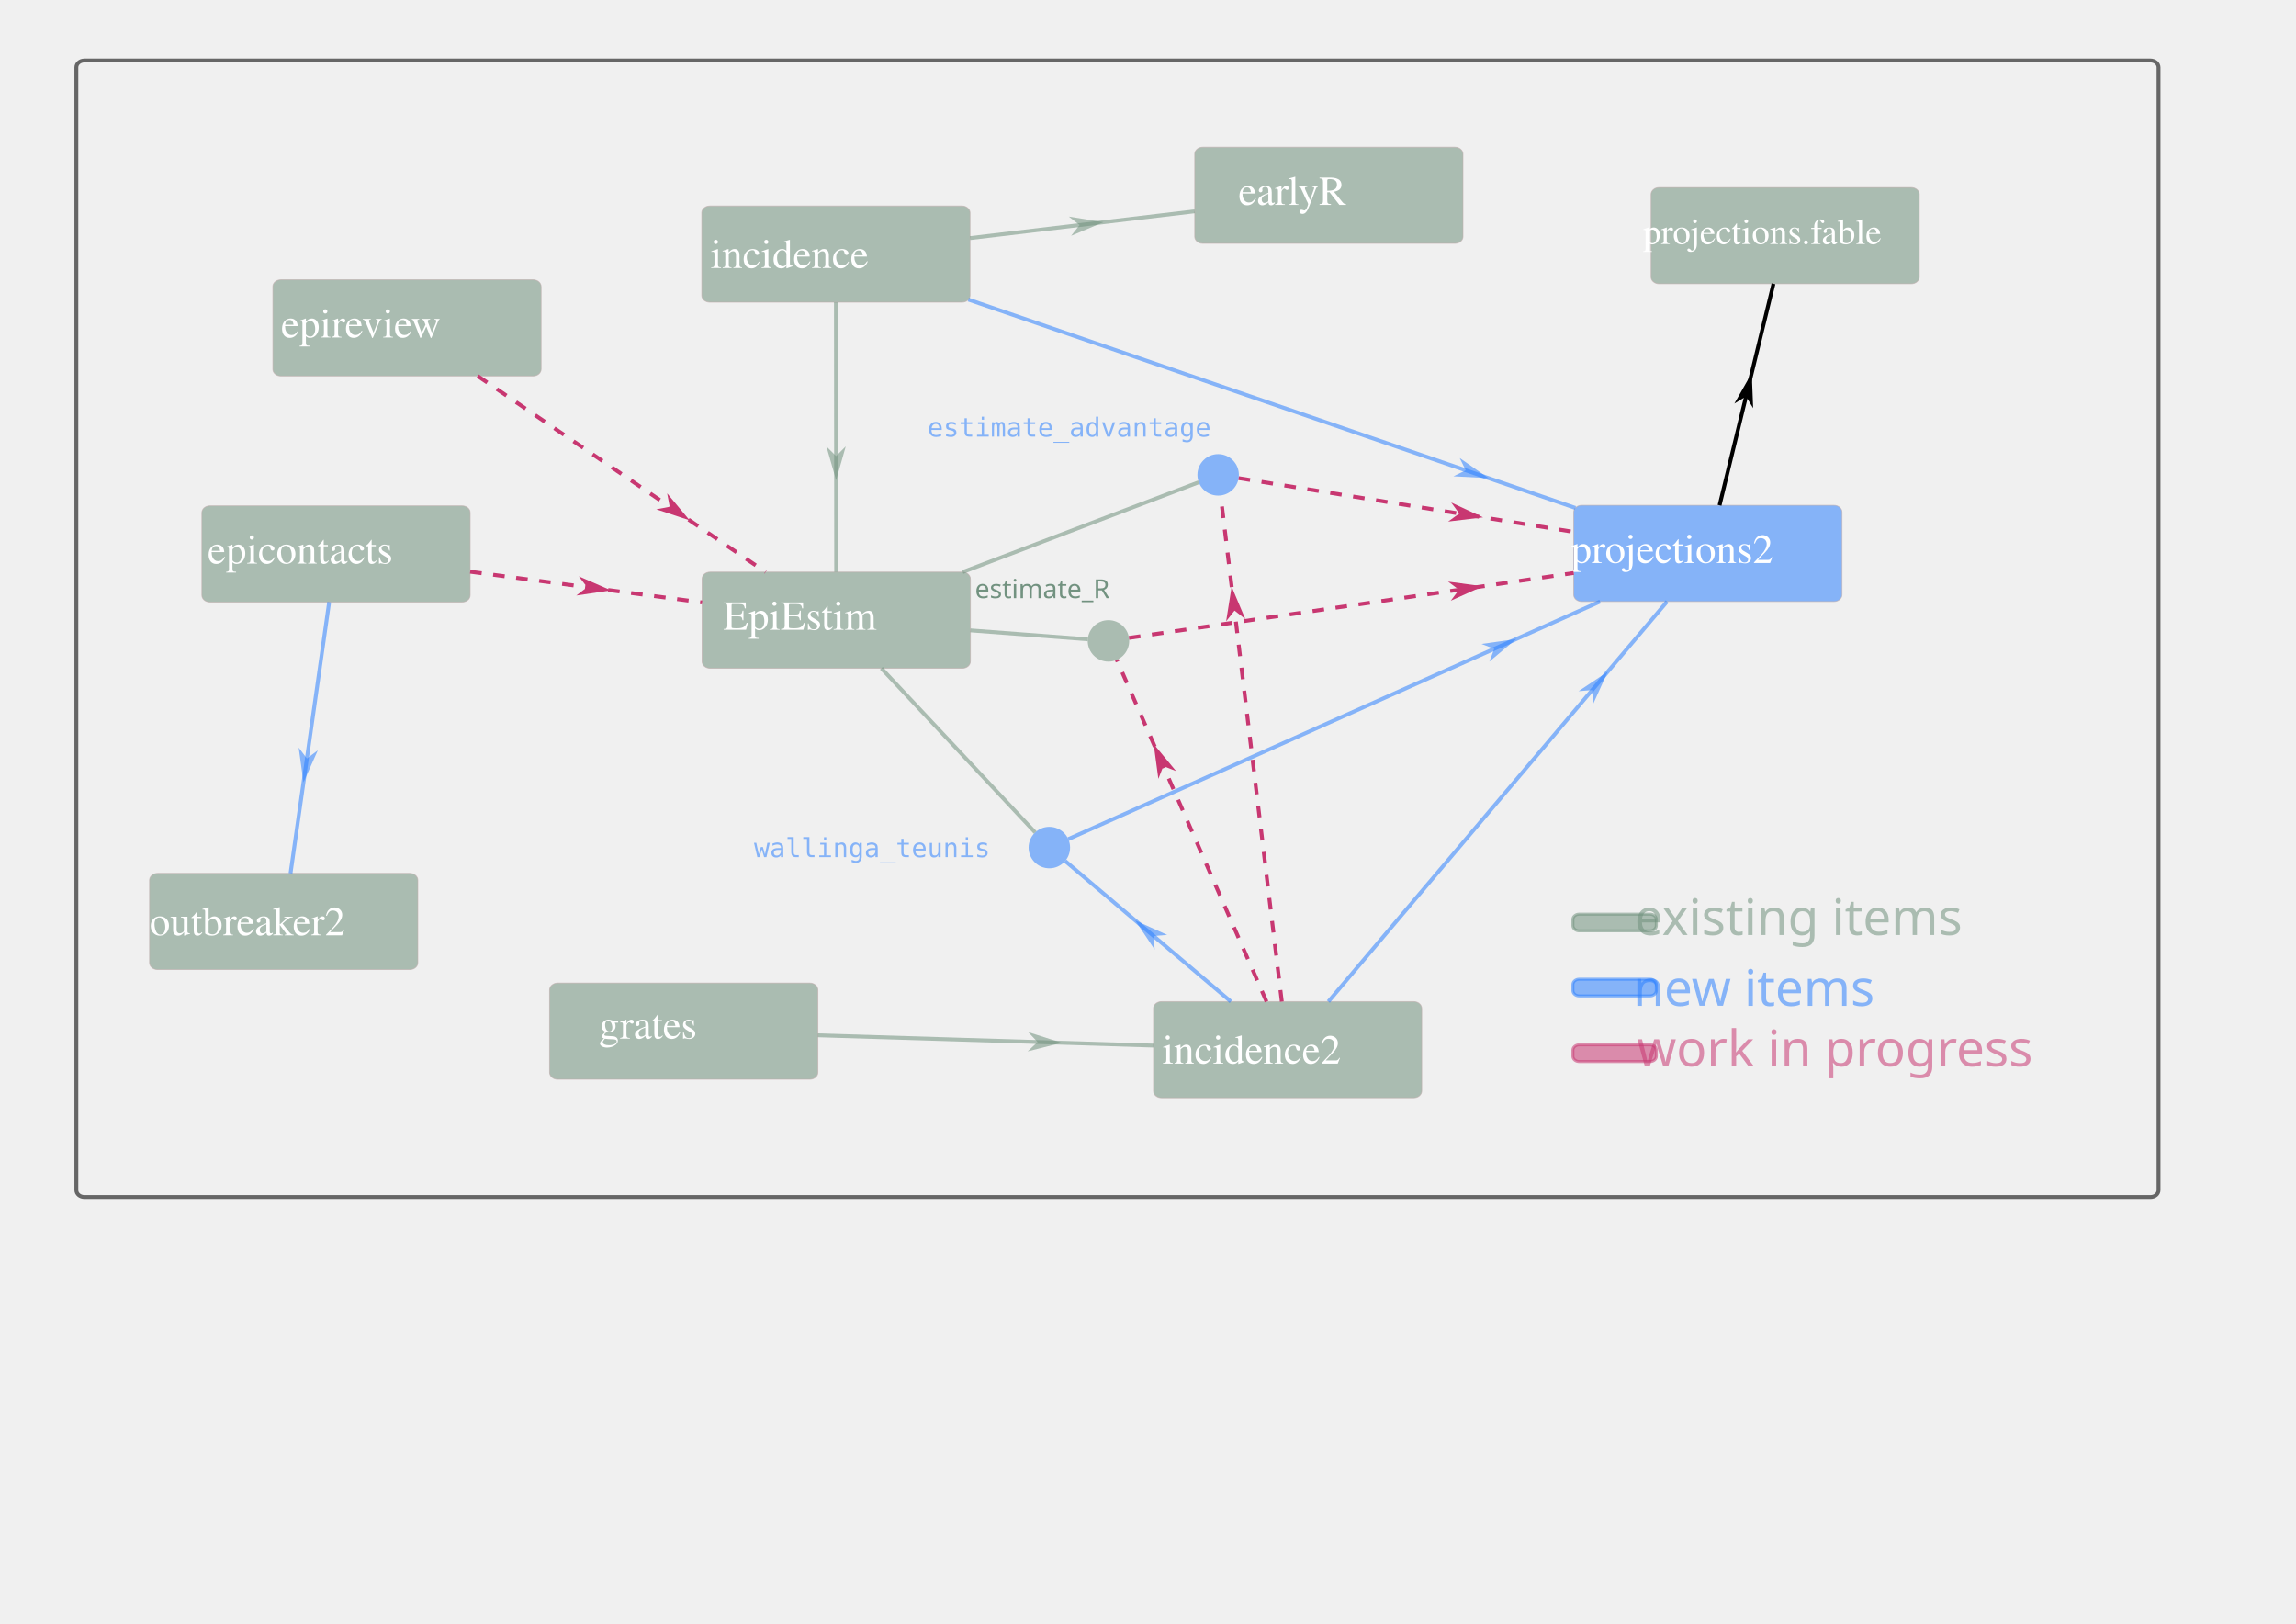
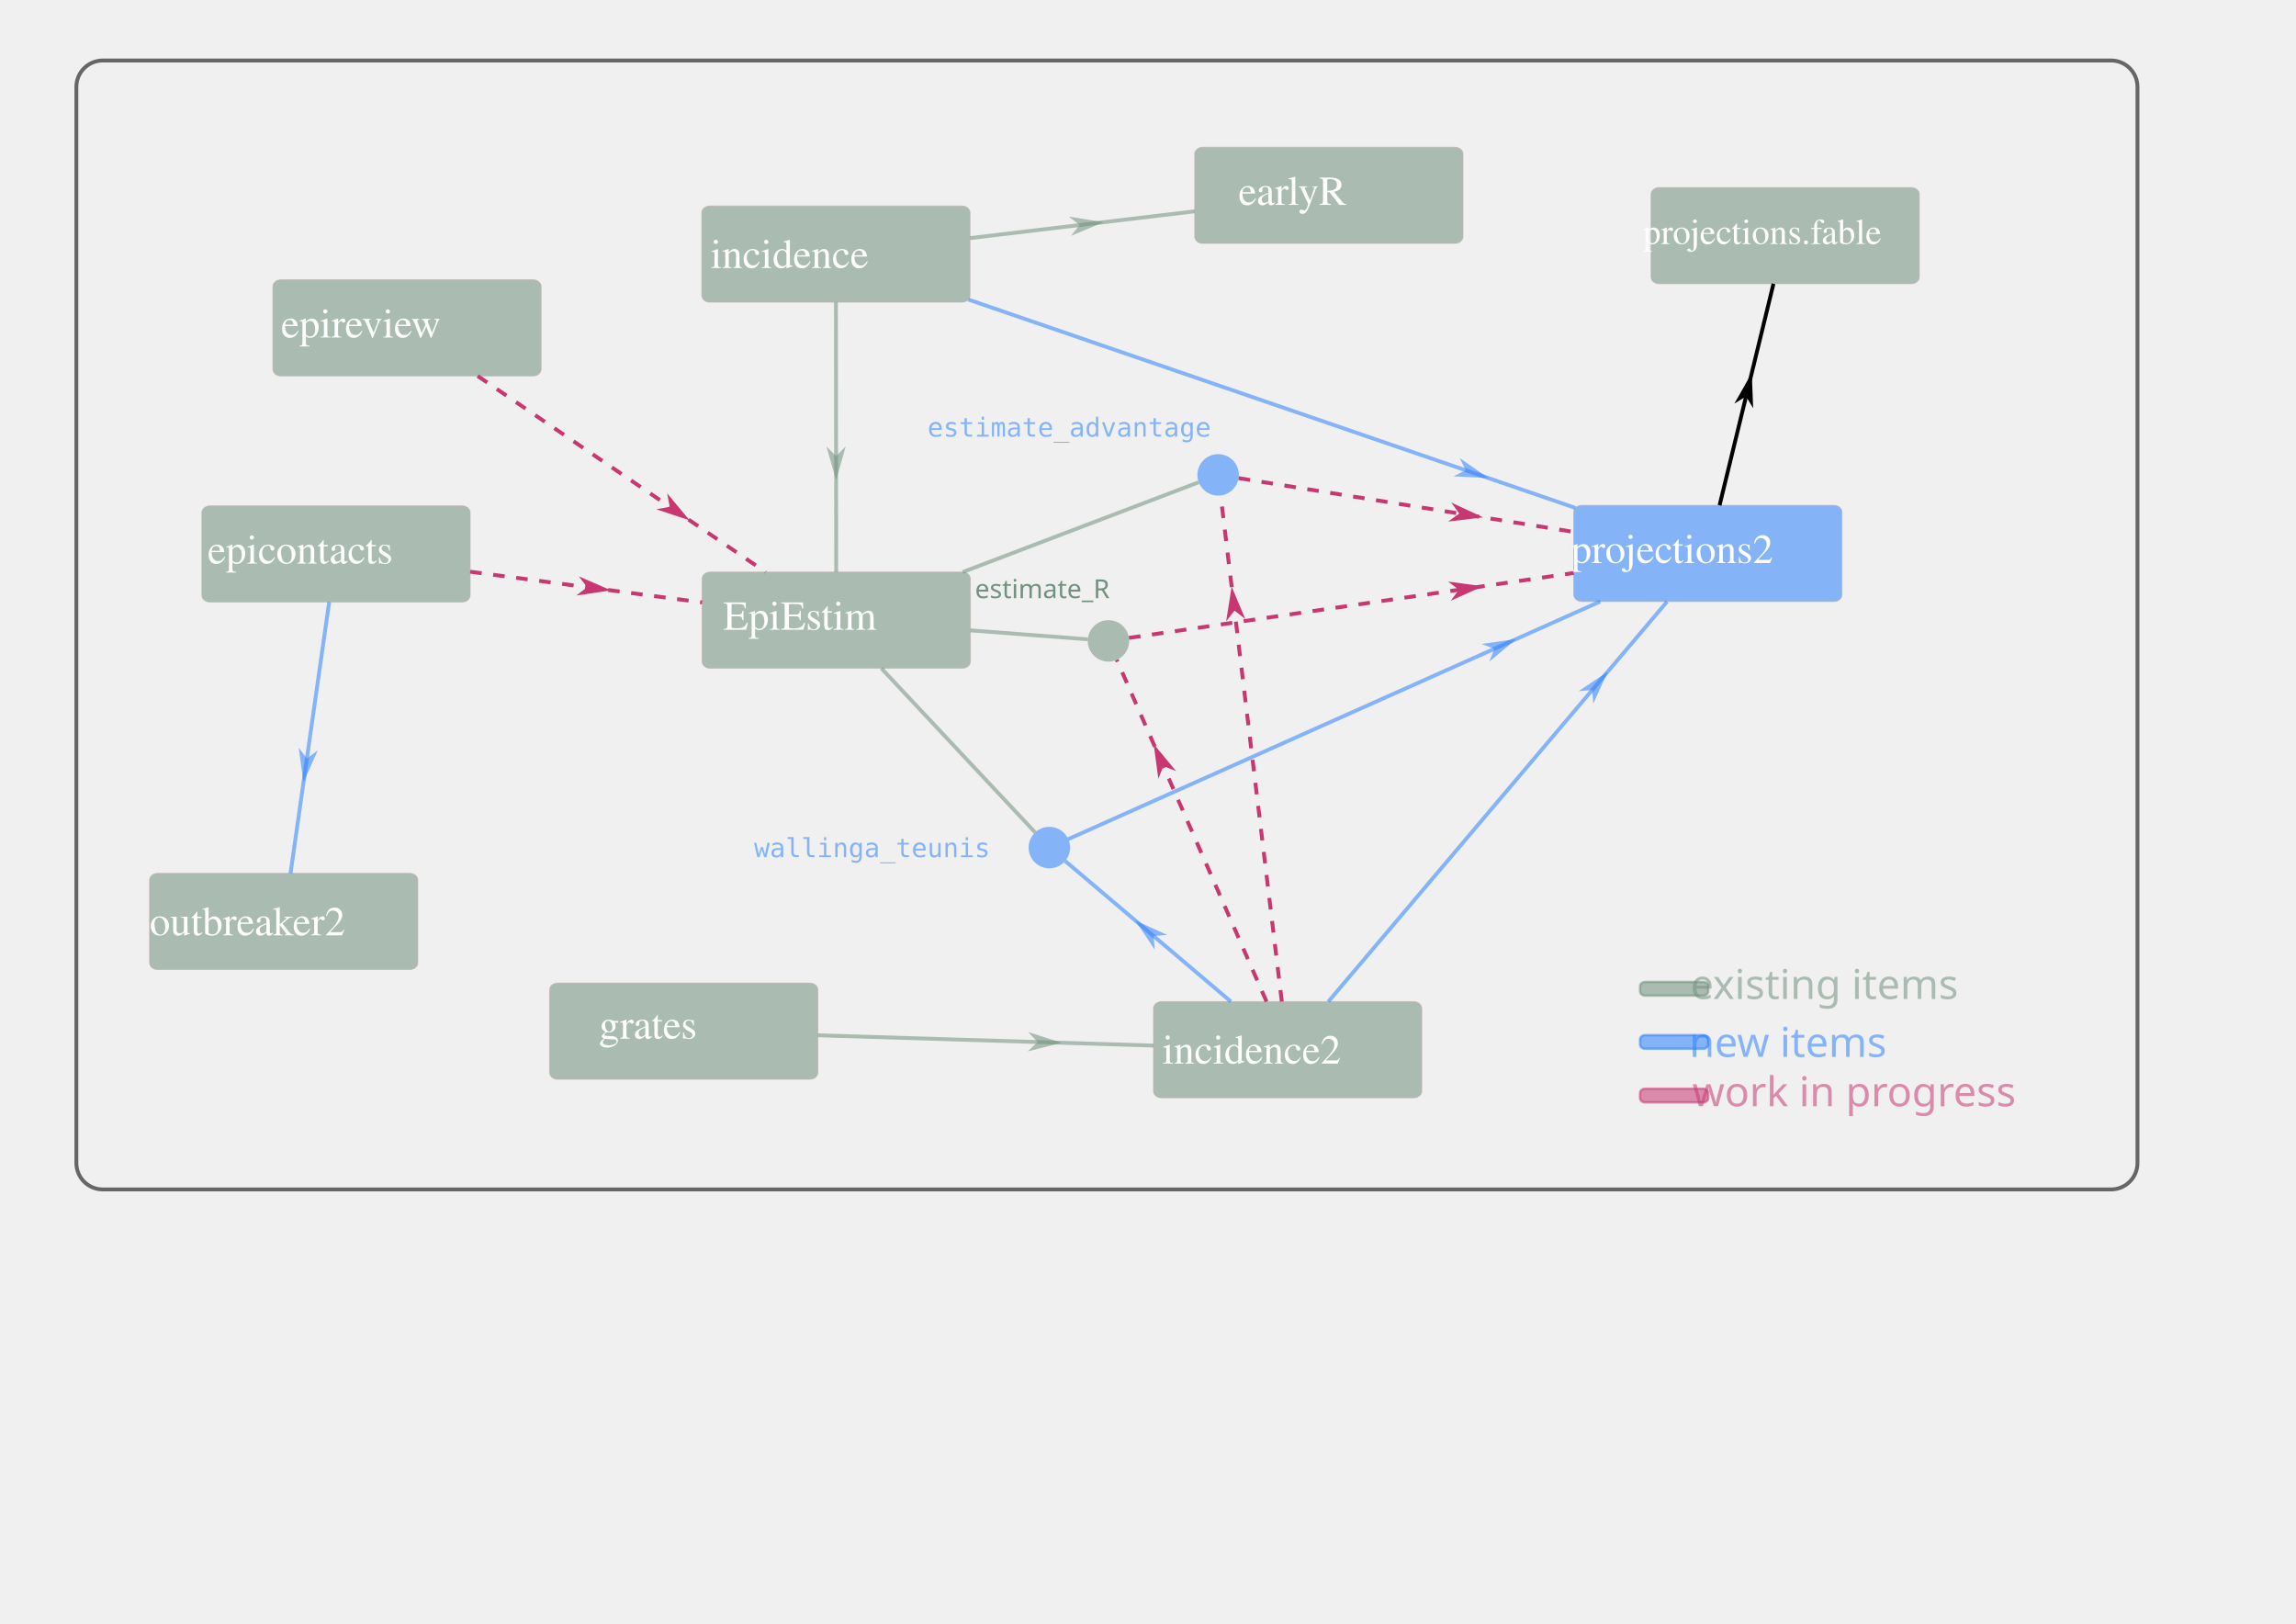
<svg xmlns="http://www.w3.org/2000/svg" width="297mm" height="210mm" viewBox="0 0 297 210" version="1.1" id="svg5">
  <defs id="defs2">
    <marker style="overflow:visible" id="marker11996" refX="30" refY="0" orient="auto-start-reverse" markerWidth="8.75" markerHeight="5" viewBox="0 0 8.75 5" preserveAspectRatio="xMidYMid">
      <path style="fill:context-stroke;fill-rule:evenodd;stroke:none" d="M 0,0 5,-5 -12.5,0 5,5 Z" id="path11994" transform="scale(-0.5)" />
    </marker>
    <marker style="overflow:visible" id="marker11783" refX="30" refY="0" orient="auto-start-reverse" markerWidth="8.75" markerHeight="5" viewBox="0 0 8.75 5" preserveAspectRatio="xMidYMid">
      <path style="fill:context-stroke;fill-rule:evenodd;stroke:none" d="M 0,0 5,-5 -12.5,0 5,5 Z" id="path11781" transform="scale(-0.5)" />
    </marker>
    <marker style="overflow:visible" id="marker10258" refX="30" refY="0" orient="auto-start-reverse" markerWidth="8.75" markerHeight="5" viewBox="0 0 8.75 5" preserveAspectRatio="xMidYMid">
      <path style="fill:context-stroke;fill-rule:evenodd;stroke:none" d="M 0,0 5,-5 -12.5,0 5,5 Z" id="path10256" transform="scale(-0.5)" />
    </marker>
    <marker style="overflow:visible" id="marker6906" refX="30" refY="0" orient="auto-start-reverse" markerWidth="8.75" markerHeight="5" viewBox="0 0 8.75 5" preserveAspectRatio="xMidYMid">
      <path style="fill:context-stroke;fill-rule:evenodd;stroke:none" d="M 0,0 5,-5 -12.5,0 5,5 Z" id="path6904" transform="scale(-0.5)" />
    </marker>
    <marker style="overflow:visible" id="marker3922" refX="30" refY="0" orient="auto-start-reverse" markerWidth="8.75" markerHeight="5" viewBox="0 0 8.75 5" preserveAspectRatio="xMidYMid">
      <path style="fill:context-stroke;fill-rule:evenodd;stroke:none" d="M 0,0 5,-5 -12.5,0 5,5 Z" id="path3920" transform="scale(-0.5)" />
    </marker>
    <marker style="overflow:visible" id="marker3662" refX="30" refY="0" orient="auto-start-reverse" markerWidth="8.75" markerHeight="5" viewBox="0 0 8.75 5" preserveAspectRatio="xMidYMid">
      <path style="fill:context-stroke;fill-rule:evenodd;stroke:none" d="M 0,0 5,-5 -12.5,0 5,5 Z" id="path3660" transform="scale(-0.5)" />
    </marker>
    <marker style="overflow:visible" id="marker3381" refX="30" refY="0" orient="auto-start-reverse" markerWidth="8.75" markerHeight="5" viewBox="0 0 8.75 5" preserveAspectRatio="xMidYMid">
      <path style="fill:context-stroke;fill-rule:evenodd;stroke:none" d="M 0,0 5,-5 -12.5,0 5,5 Z" id="path3379" transform="scale(-0.5)" />
    </marker>
    <marker style="overflow:visible" id="marker3349" refX="30" refY="0" orient="auto-start-reverse" markerWidth="8.75" markerHeight="5" viewBox="0 0 8.75 5" preserveAspectRatio="xMidYMid">
      <path style="fill:context-stroke;fill-rule:evenodd;stroke:none" d="M 0,0 5,-5 -12.5,0 5,5 Z" id="path3347" transform="scale(-0.5)" />
    </marker>
    <marker style="overflow:visible" id="Arrow1L" refX="30" refY="0" orient="auto-start-reverse" markerWidth="8.75" markerHeight="5" viewBox="0 0 8.75 5" preserveAspectRatio="xMidYMid">
      <path style="fill:context-stroke;fill-rule:evenodd;stroke:none" d="M 0,0 5,-5 -12.5,0 5,5 Z" id="arrow1L" transform="scale(-0.5)" />
    </marker>
  </defs>
  <g id="layer1">
    <g id="g1526" transform="matrix(0.6519718,0,0,0.6519718,115.7202,85.91774)">
      <rect style="opacity:0.542;fill:#6f917c;stroke:#916f6f;stroke-width:0.175;stroke-opacity:0.588" id="rect254" width="53.232" height="19.092" x="51.364" y="66.91" rx="1.597" ry="1.361" />
      <text xml:space="preserve" style="font-size:8.187px;line-height:1.25;font-family:Times;-inkscape-font-specification:Times;text-align:center;writing-mode:lr-tb;text-anchor:middle;opacity:1;fill:#ffffff;fill-opacity:1;stroke:none;stroke-width:0.138;stroke-opacity:0.588" x="78.017" y="79.211" id="text414">
        <tspan id="tspan412" style="fill:#ffffff;fill-opacity:1;stroke:none;stroke-width:0.138" x="78.017" y="79.211">incidence2</tspan>
      </text>
    </g>
    <g id="g1526-7" transform="matrix(0.6519718,0,0,0.6519718,57.2871,-16.98432)">
      <g id="g2286">
        <rect style="opacity:0.542;fill:#6f917c;stroke:#916f6f;stroke-width:0.175;stroke-opacity:0.588" id="rect254-92" width="53.232" height="19.092" x="51.364" y="66.91" rx="1.597" ry="1.361" />
        <text xml:space="preserve" style="font-size:8.187px;line-height:1.25;font-family:Times;-inkscape-font-specification:Times;text-align:center;writing-mode:lr-tb;text-anchor:middle;opacity:1;fill:#ffffff;fill-opacity:1;stroke:none;stroke-width:0.138;stroke-opacity:0.588" x="77.996" y="79.211" id="text414-0">
          <tspan id="tspan412-2" style="fill:#ffffff;fill-opacity:1;stroke:none;stroke-width:0.138" x="77.996" y="79.211">incidence</tspan>
        </text>
      </g>
    </g>
    <g id="g1546" transform="matrix(0.6519718,0,0,0.6519718,54.73788,13.79991)">
      <rect style="opacity:0.542;fill:#6f917c;stroke:#916f6f;stroke-width:0.175;stroke-opacity:0.588" id="rect254-3" width="53.232" height="19.092" x="55.342" y="92.312" rx="1.597" ry="1.361" />
      <text xml:space="preserve" style="font-size:8.187px;line-height:1.25;font-family:Times;-inkscape-font-specification:Times;text-align:center;writing-mode:lr-tb;text-anchor:middle;fill:#ffffff;fill-opacity:1;stroke:none;stroke-width:0.138;stroke-opacity:0.588" x="81.921" y="103.765" id="text414-6">
        <tspan id="tspan412-7" style="fill:#ffffff;fill-opacity:1;stroke:none;stroke-width:0.138" x="81.921" y="103.765">EpiEstim</tspan>
      </text>
    </g>
    <g id="g10716" transform="translate(16.51221,4.031571)">
      <rect style="opacity:0.542;fill:#2a7fff;stroke:#916f6f;stroke-width:0.114;stroke-opacity:0.588" id="rect254-5" width="34.706" height="12.448" x="187.055" y="61.321" rx="1.041" ry="0.887" />
      <text xml:space="preserve" style="font-size:5.338px;line-height:1.25;font-family:Times;-inkscape-font-specification:Times;text-align:center;writing-mode:lr-tb;text-anchor:middle;fill:#ffffff;fill-opacity:1;stroke:none;stroke-width:0.09;stroke-opacity:0.588" x="204.461" y="68.786" id="text414-3">
        <tspan id="tspan412-5" style="fill:#ffffff;fill-opacity:1;stroke:none;stroke-width:0.09" x="204.461" y="68.786">projections2</tspan>
      </text>
    </g>
    <g id="g1556" transform="matrix(0.6519718,0,0,0.6519718,0.801409,-27.53154)">
      <rect style="opacity:0.542;fill:#6f917c;stroke:#916f6f;stroke-width:0.175;stroke-opacity:0.588" id="rect254-6" width="53.232" height="19.092" x="38.824" y="142.572" rx="1.597" ry="1.361" />
      <text xml:space="preserve" style="font-size:8.187px;line-height:1.25;font-family:Times;-inkscape-font-specification:Times;text-align:center;writing-mode:lr-tb;text-anchor:middle;fill:#ffffff;fill-opacity:1;stroke:none;stroke-width:0.138;stroke-opacity:0.588" x="65.506" y="154.026" id="text414-2">
        <tspan id="tspan412-9" style="fill:#ffffff;fill-opacity:1;stroke:none;stroke-width:0.138" x="65.506" y="154.026">epicontacts</tspan>
      </text>
    </g>
    <g id="g1556-4" transform="matrix(0.6519718,0,0,0.6519718,4.942887,-51.34588)">
      <g id="g12420" transform="translate(7.728137,-8.321094)">
        <rect style="opacity:0.542;fill:#6f917c;stroke:#916f6f;stroke-width:0.175;stroke-opacity:0.588" id="rect254-6-9" width="53.232" height="19.092" x="38.824" y="142.572" rx="1.597" ry="1.361" />
        <text xml:space="preserve" style="font-size:8.187px;line-height:1.25;font-family:Times;-inkscape-font-specification:Times;text-align:center;writing-mode:lr-tb;text-anchor:middle;fill:#ffffff;fill-opacity:1;stroke:none;stroke-width:0.138;stroke-opacity:0.588" x="65.506" y="154.026" id="text414-2-5">
          <tspan id="tspan412-9-0" style="fill:#ffffff;fill-opacity:1;stroke:none;stroke-width:0.138" x="65.506" y="154.026">epireview</tspan>
        </text>
      </g>
      <path style="fill:none;fill-rule:evenodd;stroke:#c83771;stroke-width:0.767;stroke-linecap:butt;stroke-linejoin:miter;stroke-dasharray:2.301, 2.301;stroke-dashoffset:0;stroke-opacity:1;marker-end:url(#marker11996)" d="m 87.191,153.343 57.122,38.89" id="path11988" />
    </g>
    <g id="g1531" transform="matrix(0.6519718,0,0,0.6519718,43.80815,102.8551)">
      <rect style="opacity:0.542;fill:#6f917c;stroke:#916f6f;stroke-width:0.175;stroke-opacity:0.588" id="rect254-1" width="53.232" height="19.092" x="41.848" y="37.253" rx="1.597" ry="1.361" />
      <text xml:space="preserve" style="font-size:8.187px;line-height:1.25;font-family:Times;-inkscape-font-specification:Times;text-align:center;writing-mode:lr-tb;text-anchor:middle;fill:#ffffff;fill-opacity:1;stroke:none;stroke-width:0.138;stroke-opacity:0.588" x="68.517" y="48.277" id="text414-27">
        <tspan id="tspan412-0" style="fill:#ffffff;fill-opacity:1;stroke:none;stroke-width:0.138" x="68.517" y="48.277">grates</tspan>
      </text>
    </g>
    <g id="g1536" transform="matrix(0.6519718,0,0,0.6519718,80.6483,-17.75575)">
      <rect style="opacity:0.542;fill:#6f917c;stroke:#916f6f;stroke-width:0.175;stroke-opacity:0.588" id="rect254-9" width="53.232" height="19.092" x="113.338" y="56.431" rx="1.597" ry="1.361" />
      <text xml:space="preserve" style="font-size:8.187px;line-height:1.25;font-family:Times;-inkscape-font-specification:Times;text-align:center;writing-mode:lr-tb;text-anchor:middle;fill:#ffffff;fill-opacity:1;stroke:none;stroke-width:0.138;stroke-opacity:0.588" x="139.885" y="67.881" id="text414-36">
        <tspan id="tspan412-06" style="fill:#ffffff;fill-opacity:1;stroke:none;stroke-width:0.138" x="139.885" y="67.881">earlyR</tspan>
      </text>
    </g>
    <g id="g1541" transform="matrix(0.6519718,0,0,0.6519718,-55.13159,43.89355)">
      <rect style="opacity:0.542;fill:#6f917c;stroke:#916f6f;stroke-width:0.175;stroke-opacity:0.588" id="rect254-2" width="53.232" height="19.092" x="114.229" y="105.919" rx="1.597" ry="1.361" />
      <text xml:space="preserve" style="font-size:8.187px;line-height:1.25;font-family:Times;-inkscape-font-specification:Times;text-align:center;writing-mode:lr-tb;text-anchor:middle;fill:#ffffff;fill-opacity:1;stroke:none;stroke-width:0.138;stroke-opacity:0.588" x="140.829" y="118.22" id="text414-61">
        <tspan id="tspan412-8" style="fill:#ffffff;fill-opacity:1;stroke:none;stroke-width:0.138" x="140.829" y="118.22">outbreaker2</tspan>
      </text>
    </g>
    <path style="fill:#6f907c;fill-opacity:0.541;fill-rule:evenodd;stroke:#6f907c;stroke-width:0.5;stroke-linecap:butt;stroke-linejoin:miter;stroke-dasharray:none;stroke-opacity:0.541;marker-end:url(#Arrow1L)" d="m 105.798,133.899 43.41,1.333" id="path1635" />
    <path style="display:inline;fill:#2b80ff;fill-opacity:0.541;fill-rule:evenodd;stroke:#2b80ff;stroke-width:0.5;stroke-linecap:butt;stroke-linejoin:miter;stroke-dasharray:none;stroke-opacity:0.541;marker-end:url(#marker3381)" d="M 171.832,129.541 215.649,77.801" id="path2236" />
    <path style="fill:#6f907c;fill-opacity:0.541;fill-rule:evenodd;stroke:#6f907c;stroke-width:0.5;stroke-linecap:butt;stroke-linejoin:miter;stroke-dasharray:none;stroke-opacity:0.541;marker-end:url(#marker3349)" d="m 125.481,30.794 29.061,-3.465" id="path2290" />
    <path style="display:inline;fill:#2b80ff;fill-opacity:0.541;fill-rule:evenodd;stroke:#2b80ff;stroke-width:0.5;stroke-linecap:butt;stroke-linejoin:miter;stroke-dasharray:none;stroke-opacity:0.541;marker-end:url(#marker3349)" d="m 125.263,38.744 78.522,26.951" id="path2292" />
    <text xml:space="preserve" style="font-style:normal;font-variant:normal;font-weight:normal;font-stretch:normal;font-size:3.383px;line-height:1.25;font-family:KacstArt;-inkscape-font-specification:KacstArt;text-align:center;writing-mode:lr-tb;text-anchor:middle;opacity:1;fill:#729280;fill-opacity:1;stroke:none;stroke-width:0.455;stroke-dasharray:none;stroke-opacity:0.588" x="137.019" y="77.359" id="text2298">
      <tspan id="tspan2296" style="font-style:normal;font-variant:normal;font-weight:normal;font-stretch:normal;font-size:3.383px;font-family:KacstArt;-inkscape-font-specification:KacstArt;fill:#729280;fill-opacity:1;stroke-width:0.455" x="137.019" y="77.359">estimate_R</tspan>
    </text>
    <circle style="opacity:1;fill:#2b80ff;fill-opacity:0.541;stroke:none;stroke-width:0.665;stroke-dasharray:none;stroke-opacity:0.588" id="path2456" cx="157.574" cy="61.416" r="2.682" />
    <circle style="fill:#2b80ff;fill-opacity:0.541;stroke:none;stroke-width:0.665;stroke-dasharray:none;stroke-opacity:0.588" id="path2456-3" cx="135.738" cy="109.62" r="2.682" />
    <text xml:space="preserve" style="font-style:normal;font-variant:normal;font-weight:normal;font-stretch:normal;font-size:3.383px;line-height:1.25;font-family:KacstArt;-inkscape-font-specification:KacstArt;text-align:center;writing-mode:lr-tb;text-anchor:middle;fill:#2b80ff;fill-opacity:0.541;stroke:none;stroke-width:0.455;stroke-dasharray:none;stroke-opacity:0.588" x="115.01" y="110.858" id="text2298-7">
      <tspan id="tspan2296-5" style="font-style:normal;font-variant:normal;font-weight:normal;font-stretch:normal;font-size:3.383px;font-family:consolas;-inkscape-font-specification:consolas;fill:#2b80ff;fill-opacity:0.541;stroke-width:0.455" x="115.01" y="110.858">wallinga_teunis</tspan>
    </text>
    <path style="fill:none;fill-rule:evenodd;stroke:#6f907c;stroke-width:0.5;stroke-linecap:butt;stroke-linejoin:miter;stroke-dasharray:none;stroke-opacity:0.541" d="M 155.067,62.369 124.531,73.985" id="path2518" />
    <path style="fill:none;fill-rule:evenodd;stroke:#6f907c;stroke-width:0.5;stroke-linecap:butt;stroke-linejoin:miter;stroke-dasharray:none;stroke-opacity:0.541" d="M 133.904,107.662 114.006,86.432" id="path2520" />
    <path style="display:inline;fill:#2b80ff;fill-opacity:0.541;fill-rule:evenodd;stroke:#2b80ff;stroke-width:0.5;stroke-linecap:butt;stroke-linejoin:miter;stroke-dasharray:none;stroke-opacity:0.541;marker-end:url(#marker3381)" d="M 138.187,108.526 206.984,77.801" id="path2522" />
    <path style="display:inline;fill:#2b80ff;fill-opacity:0.541;fill-rule:evenodd;stroke:#2b80ff;stroke-width:0.5;stroke-linecap:butt;stroke-linejoin:miter;stroke-dasharray:none;stroke-opacity:0.541;marker-end:url(#marker3349)" d="M 159.224,129.541 137.783,111.355" id="path2524" />
    <path style="fill:#6f907c;fill-opacity:0.541;fill-rule:evenodd;stroke:#6f907c;stroke-width:0.5;stroke-linecap:butt;stroke-linejoin:miter;stroke-dasharray:none;stroke-opacity:0.541;marker-end:url(#marker3349)" d="m 108.134,39.087 0.033,34.897" id="path2526" />
    <path style="fill:#2b80ff;fill-opacity:0.541;fill-rule:evenodd;stroke:#2b80ff;stroke-width:0.5;stroke-linecap:butt;stroke-linejoin:miter;stroke-dasharray:none;stroke-opacity:0.541;marker-end:url(#marker3662)" d="M 42.58,77.869 37.582,112.95" id="path2528" />
    <path style="display:inline;fill:none;fill-rule:evenodd;stroke:#c83771;stroke-width:0.5;stroke-linecap:butt;stroke-linejoin:miter;stroke-dasharray:1.5, 1.5;stroke-dashoffset:0;stroke-opacity:1;marker-end:url(#marker3381)" d="m 160.222,61.841 43.345,6.953" id="path3020" />
    <text xml:space="preserve" style="font-style:normal;font-variant:normal;font-weight:normal;font-stretch:normal;font-size:3.383px;line-height:1.25;font-family:KacstArt;-inkscape-font-specification:KacstArt;text-align:center;writing-mode:lr-tb;text-anchor:middle;fill:#2b80ff;fill-opacity:0.541;stroke:none;stroke-width:0.455;stroke-dasharray:none;stroke-opacity:0.588" x="140.512" y="56.466" id="text2298-6">
      <tspan id="tspan2296-8" style="font-style:normal;font-variant:normal;font-weight:normal;font-stretch:normal;font-size:3.383px;font-family:consolas;-inkscape-font-specification:consolas;fill:#2b80ff;fill-opacity:0.541;stroke-width:0.455" x="140.512" y="56.466">estimate_advantage</tspan>
    </text>
    <circle style="fill:#6f907c;fill-opacity:0.541;stroke:none;stroke-width:0.665;stroke-dasharray:none;stroke-opacity:0.588" id="path2456-8" cx="143.385" cy="82.889" r="2.682" />
    <path style="fill:none;fill-rule:evenodd;stroke:#6f907c;stroke-width:0.5;stroke-linecap:butt;stroke-linejoin:miter;stroke-dasharray:none;stroke-opacity:0.541" d="m 125.525,81.529 15.185,1.156" id="path3916" />
    <path style="display:inline;fill:#c83771;fill-rule:evenodd;stroke:#c83771;stroke-width:0.5;stroke-linecap:butt;stroke-linejoin:miter;stroke-dasharray:1.5, 1.5;stroke-dashoffset:0;stroke-opacity:1;marker-end:url(#marker3922)" d="m 146.039,82.501 57.528,-8.393" id="path3918" />
    <path style="fill:none;fill-rule:evenodd;stroke:#c83771;stroke-width:0.5;stroke-linecap:butt;stroke-linejoin:miter;stroke-dasharray:1.5, 1.5;stroke-dashoffset:0;stroke-opacity:1;marker-end:url(#marker6906)" d="m 60.82,73.942 29.999,3.97" id="path6902" />
-     <g id="g8652" transform="matrix(0.7779488,0,0,0.7779488,76.60814,42.51823)">
+     <g id="g8652" transform="matrix(0.6357379,0,0,0.6357379,108.4862,65.12602)">
      <g id="g8633" transform="translate(0,4.013274)">
        <rect style="opacity:1;fill:#2b80ff;fill-opacity:0.541;stroke:#2b80ff;stroke-width:0.5;stroke-dasharray:none;stroke-dashoffset:0;stroke-opacity:0.541" id="rect6693" width="13.871" height="2.774" x="163.063" y="104.129" rx="1.041" ry="0.887" />
        <text xml:space="preserve" style="font-style:normal;font-variant:normal;font-weight:normal;font-stretch:normal;font-size:8.358px;line-height:1.25;font-family:KacstArt;-inkscape-font-specification:KacstArt;text-align:center;writing-mode:lr-tb;text-anchor:middle;opacity:1;fill:#2b80ff;fill-opacity:0.541;stroke:#2b80ff;stroke-width:0.846;stroke-dasharray:none;stroke-dashoffset:0;stroke-opacity:0.541" x="202.937" y="108.554" id="text6749">
          <tspan id="tspan6747" style="stroke:none;stroke-width:0.846" x="202.937" y="108.554">new items</tspan>
        </text>
      </g>
      <g id="g8638">
        <rect style="fill:#c83771;fill-opacity:0.541;stroke:#c83771;stroke-width:0.5;stroke-dasharray:none;stroke-dashoffset:0;stroke-opacity:0.541" id="rect6693-3" width="13.871" height="2.774" x="163.063" y="119.054" rx="1.041" ry="0.887" />
        <text xml:space="preserve" style="font-style:normal;font-variant:normal;font-weight:normal;font-stretch:normal;font-size:8.358px;line-height:1.25;font-family:KacstArt;-inkscape-font-specification:KacstArt;text-align:center;writing-mode:lr-tb;text-anchor:middle;fill:#c83771;fill-opacity:0.541;stroke:#2b80ff;stroke-width:0.846;stroke-dasharray:none;stroke-dashoffset:0;stroke-opacity:0.541" x="216.393" y="122.614" id="text6749-1">
          <tspan id="tspan6747-4" style="fill:#c83771;stroke:none;stroke-width:0.846" x="216.393" y="122.614">work in progress</tspan>
        </text>
      </g>
      <g id="g8628">
        <rect style="fill:#6f907c;fill-opacity:0.541;stroke:#6f907c;stroke-width:0.5;stroke-dasharray:none;stroke-dashoffset:0;stroke-opacity:0.541" id="rect6693-2" width="13.871" height="2.774" x="163.063" y="97.326" rx="1.041" ry="0.887" />
        <text xml:space="preserve" style="font-style:normal;font-variant:normal;font-weight:normal;font-stretch:normal;font-size:8.358px;line-height:1.25;font-family:KacstArt;-inkscape-font-specification:KacstArt;text-align:center;writing-mode:lr-tb;text-anchor:middle;fill:#6f907c;fill-opacity:0.541;stroke:#2b80ff;stroke-width:0.846;stroke-dasharray:none;stroke-dashoffset:0;stroke-opacity:0.541" x="210.35" y="100.79" id="text6749-0">
          <tspan id="tspan6747-6" style="fill:#6f907c;fill-opacity:0.541;stroke:none;stroke-width:0.846" x="210.35" y="100.79">existing items</tspan>
        </text>
      </g>
    </g>
    <path style="fill:#000000;fill-opacity:0;fill-rule:evenodd;stroke:#c83771;stroke-width:0.5;stroke-linecap:butt;stroke-linejoin:miter;stroke-dasharray:1.5, 1.5;stroke-dashoffset:0;stroke-opacity:1;marker-end:url(#marker10258)" d="M 165.809,129.541 157.896,64.079" id="path9276" />
    <path style="fill:#000000;fill-opacity:0;fill-rule:evenodd;stroke:#c83771;stroke-width:0.5;stroke-linecap:butt;stroke-linejoin:miter;stroke-dasharray:1.5, 1.5;stroke-dashoffset:0;stroke-opacity:1;marker-end:url(#marker10258)" d="M 163.833,129.541 144.462,85.345" id="path9278" />
-     <rect style="opacity:1;fill:#666666;fill-opacity:0;stroke:#666666;stroke-width:0.5;stroke-dasharray:none;stroke-dashoffset:0;stroke-opacity:1" id="rect11438" width="269.34" height="146.993" x="9.878" y="7.825" rx="1.041" ry="0.887" />
+     <rect style="opacity:1;fill:#666666;fill-opacity:0;stroke:#666666;stroke-width:0.5;stroke-dasharray:none;stroke-dashoffset:0;stroke-opacity:1" id="rect11438" width="266.615" height="146.01" x="9.878" y="7.825" rx="3.419" ry="3.419" />
    <rect style="opacity:0.542;fill:#6f917c;stroke:#916f6f;stroke-width:0.114;stroke-opacity:0.588" id="rect254-9-2" width="34.706" height="12.448" x="213.57" y="24.254" rx="1.041" ry="0.887" />
    <text xml:space="preserve" style="font-size:4.662px;line-height:1.25;font-family:Times;-inkscape-font-specification:Times;text-align:center;writing-mode:lr-tb;text-anchor:middle;fill:#ffffff;fill-opacity:1;stroke:none;stroke-width:0.078;stroke-opacity:0.588" x="230.872" y="31.562" id="text414-36-6">
      <tspan id="tspan412-06-6" style="fill:#ffffff;fill-opacity:1;stroke:none;stroke-width:0.078" x="230.872" y="31.562">projections.fable</tspan>
    </text>
    <path style="fill:none;fill-rule:evenodd;stroke:#000000;stroke-width:0.5;stroke-linecap:butt;stroke-linejoin:miter;stroke-dasharray:none;stroke-opacity:1;marker-end:url(#marker11783)" d="M 222.435,65.353 229.408,36.702" id="path11775" />
  </g>
</svg>
